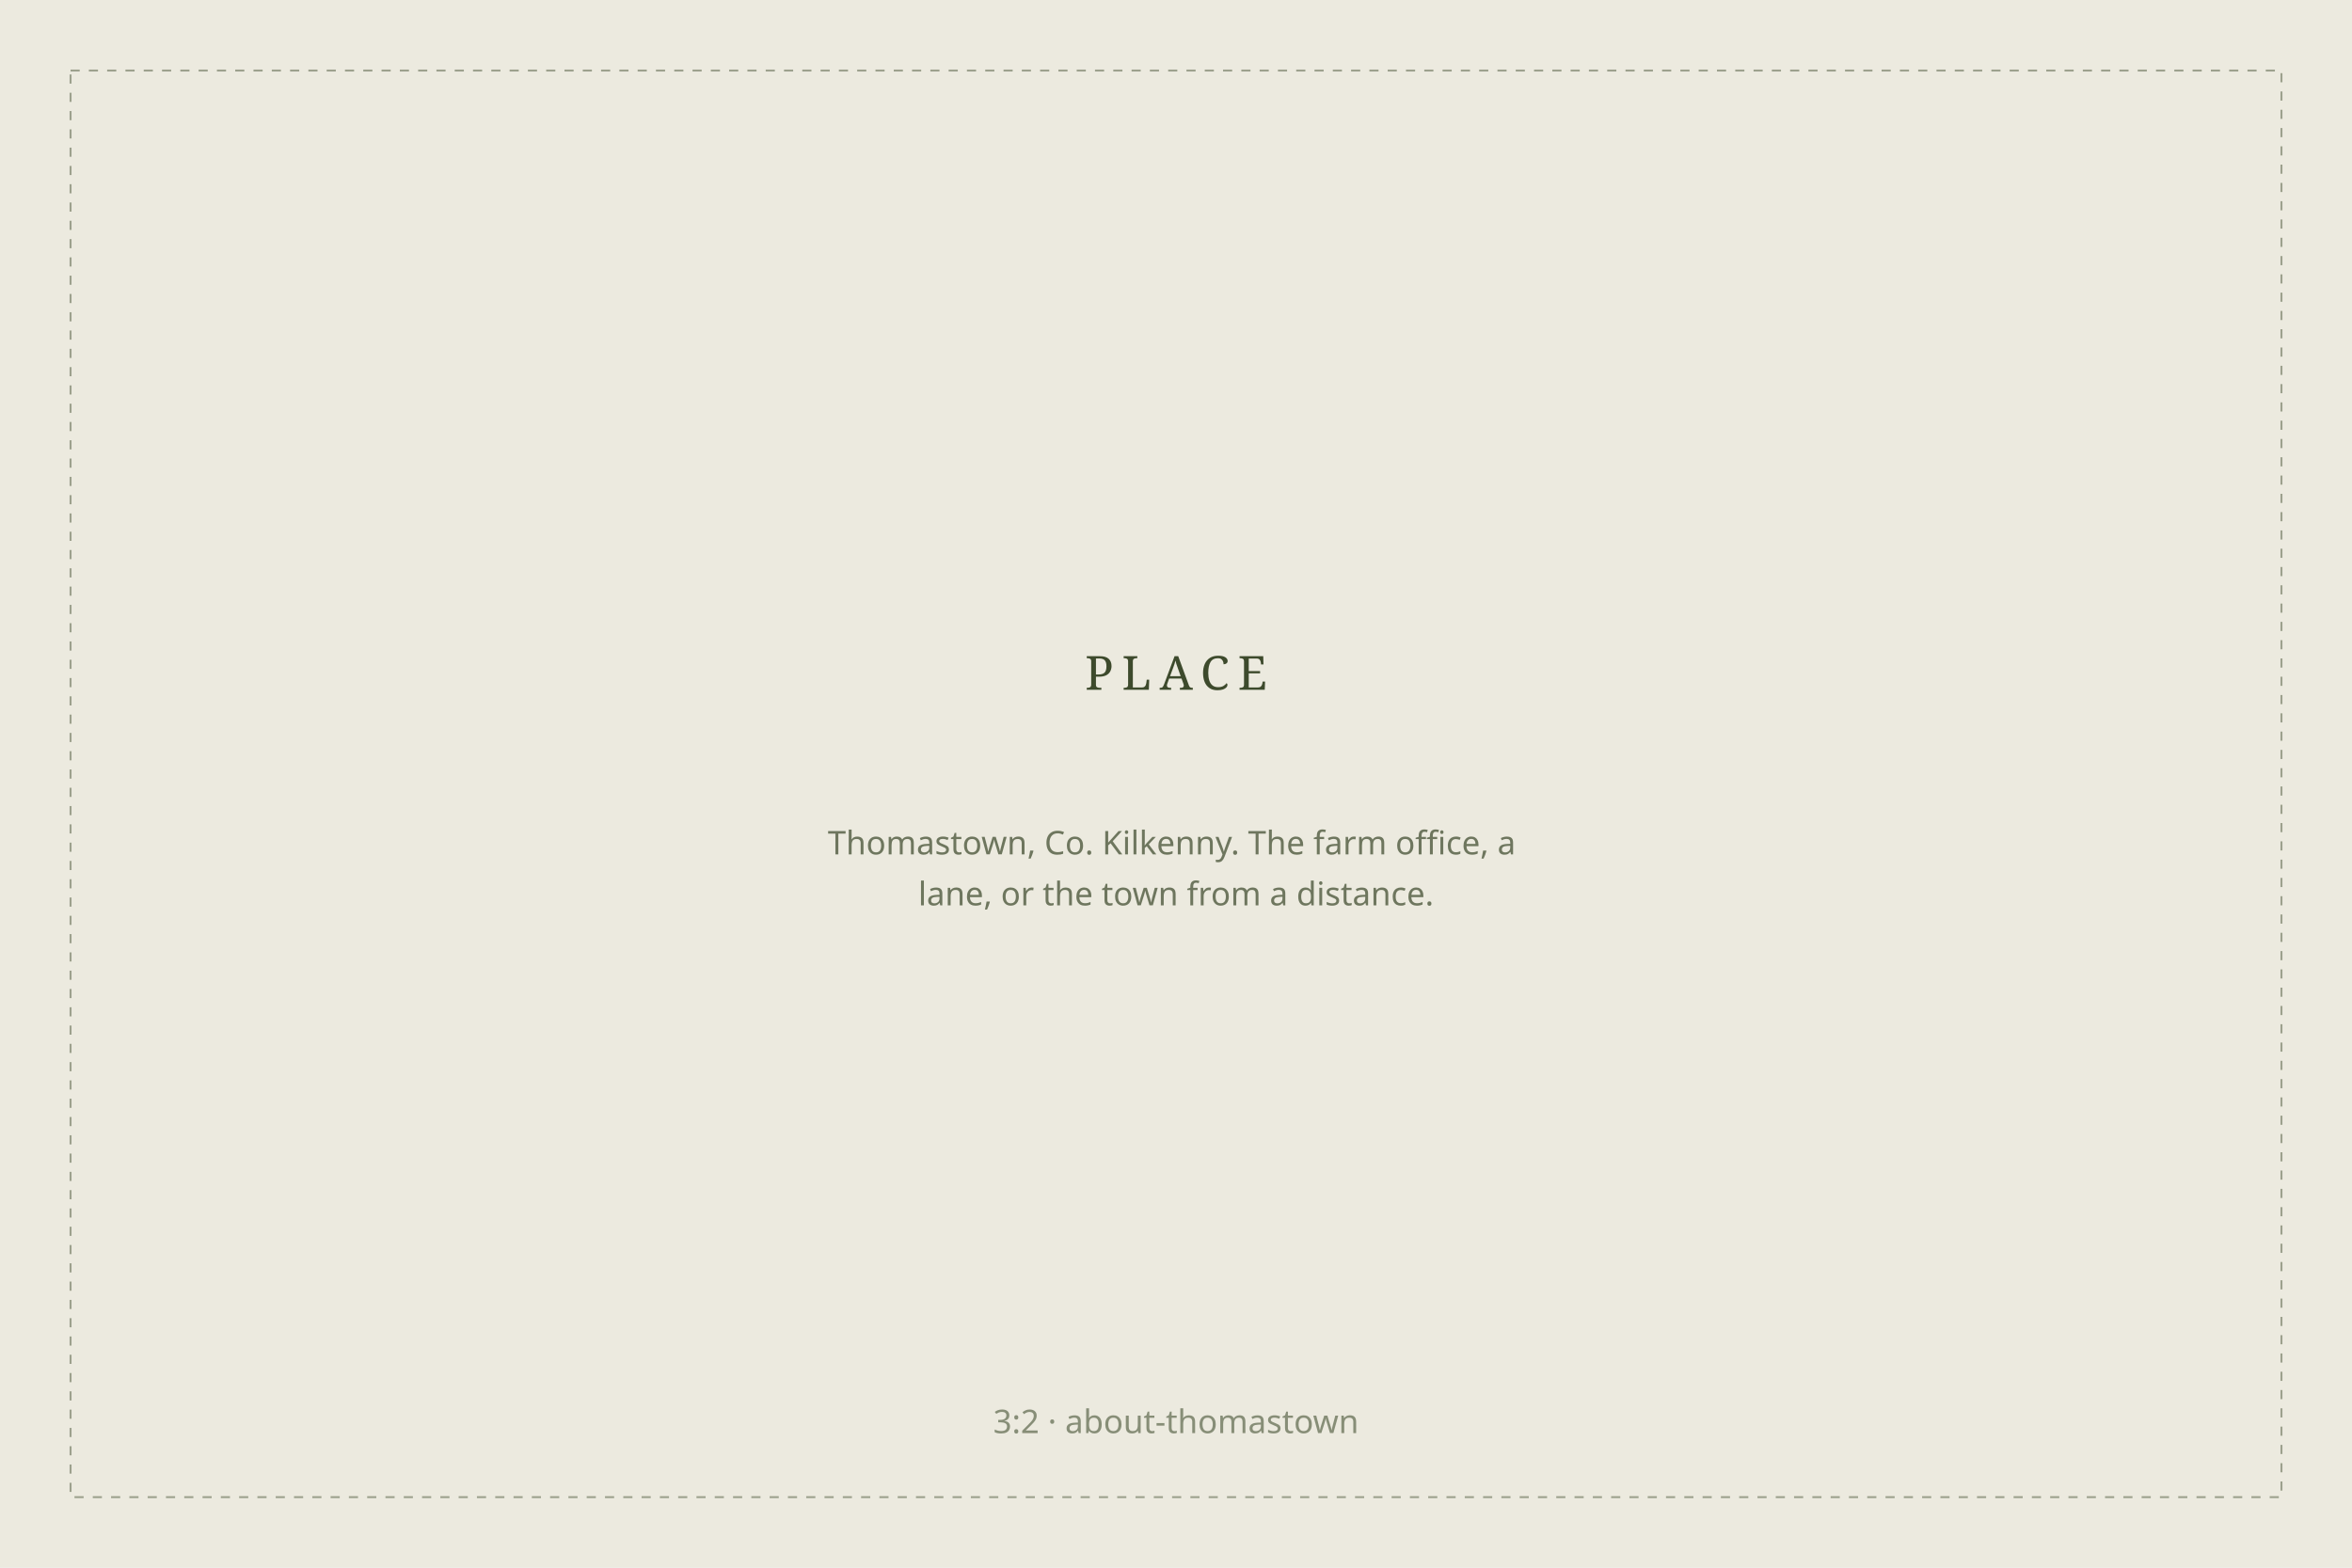
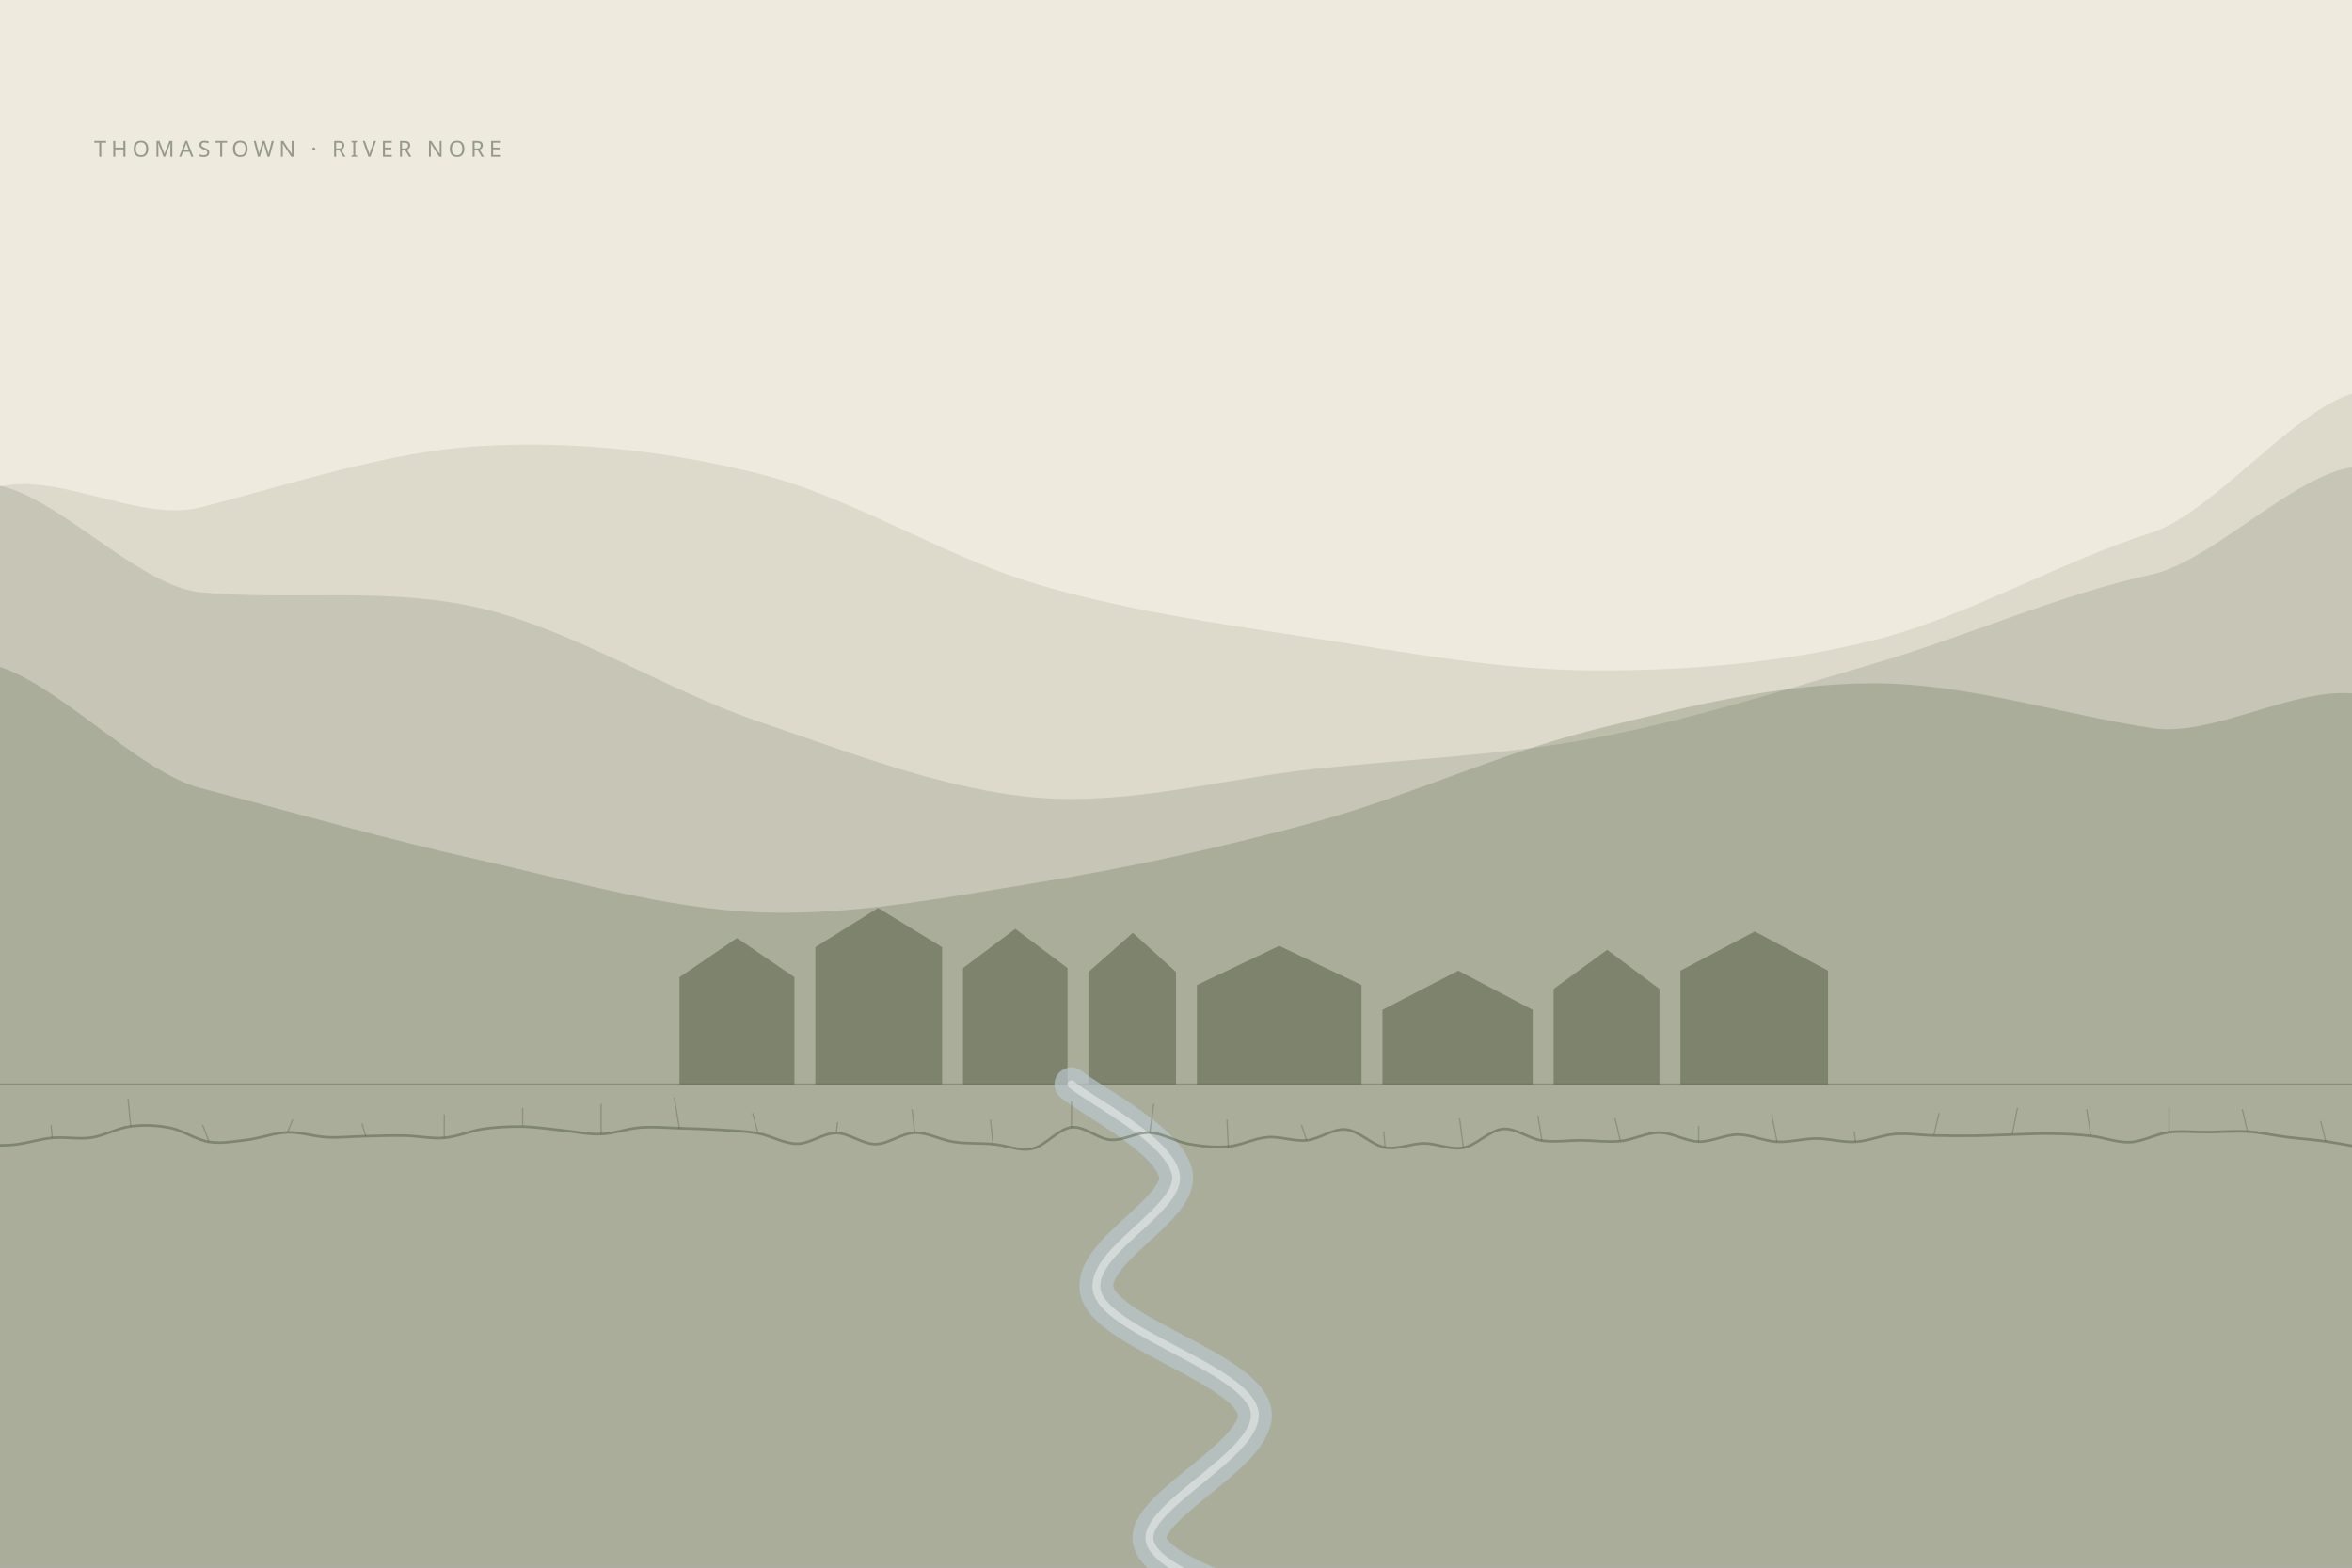
- <svg xmlns="http://www.w3.org/2000/svg" viewBox="0 0 1800 1200" width="1800" height="1200" role="img" aria-label="Placeholder: Place">
-   <rect width="1800" height="1200" fill="#eceadf" />
-   <rect x="54" y="54" width="1692" height="1092" fill="none" stroke="rgba(61,74,44,0.45)" stroke-width="1.5" stroke-dasharray="7 7" />
-   <g font-family="Georgia, serif" text-anchor="middle">
-     <text x="50%" y="528" font-size="36" letter-spacing="6.5" fill="#3d4a2c">PLACE</text>
-   </g>
-   <g font-family="system-ui, sans-serif" text-anchor="middle" fill="#3d4a2c" opacity="0.72">
-     <text x="50%" y="654" font-size="25">
-       <tspan x="50%" dy="0">Thomastown, Co. Kilkenny. The farm office, a</tspan>
-       <tspan x="50%" dy="39">lane, or the town from a distance.</tspan>
-     </text>
-     <text x="50%" y="1097" font-size="25" opacity="0.8">3:2  ·  about-thomastown</text>
+ <svg xmlns="http://www.w3.org/2000/svg" viewBox="0 0 1800 1200" width="1800" height="1200" role="img" aria-label="Thomastown and the River Nore">
+   <rect width="1800" height="1200" fill="#eeeade" />
+   <path d="M -60.0 450.2 C -24.4 304.9 82.2 406.5 153.3 388.4 C 224.4 370.3 295.6 345.9 366.7 341.5 C 437.8 337.2 508.9 344.8 580.0 362.4 C 651.1 380.0 722.2 426.0 793.3 447.1 C 864.4 468.1 935.6 477.7 1006.7 488.7 C 1077.8 499.7 1148.9 512.9 1220.0 513.2 C 1291.1 513.4 1362.2 507.8 1433.3 490.2 C 1504.4 472.6 1575.6 430.3 1646.7 407.7 C 1717.8 385.0 1824.4 212.4 1860.0 354.4 C 1895.6 496.5 2180.0 1109.1 1860.0 1260.0 C 1540.0 1410.9 260.0 1395.0 -60.0 1260.0 C -380.0 1125.0 -95.6 595.5 -60.0 450.2 Z" fill="#3d4a2c" opacity="0.1" />
+   <path d="M -60.0 424.7 C -24.4 290.2 82.2 446.6 153.3 453.3 C 224.4 460.1 295.6 448.8 366.7 465.3 C 437.8 481.7 508.9 527.9 580.0 552.1 C 651.1 576.2 722.2 604.4 793.3 610.5 C 864.4 616.5 935.6 596.1 1006.7 588.5 C 1077.8 580.9 1148.9 578.4 1220.0 565.0 C 1291.1 551.6 1362.2 529.1 1433.3 508.2 C 1504.4 487.4 1575.6 455.3 1646.7 439.7 C 1717.8 424.1 1824.4 278.0 1860.0 414.7 C 1895.6 551.4 2180.0 1119.1 1860.0 1260.0 C 1540.0 1400.9 260.0 1399.2 -60.0 1260.0 C -380.0 1120.8 -95.6 559.1 -60.0 424.7 Z" fill="#3d4a2c" opacity="0.14" />
+   <path d="M -60.0 547.4 C -24.4 437.9 82.2 584.7 153.3 603.2 C 224.4 621.7 295.6 642.4 366.7 658.2 C 437.8 674.1 508.9 695.4 580.0 698.3 C 651.1 701.2 722.2 687.2 793.3 675.7 C 864.4 664.1 935.6 648.6 1006.7 629.1 C 1077.8 609.6 1148.9 576.2 1220.0 558.5 C 1291.1 540.8 1362.2 523.2 1433.3 523.0 C 1504.4 522.9 1575.6 546.3 1646.7 557.3 C 1717.8 568.4 1824.4 472.0 1860.0 589.2 C 1895.6 706.3 2180.0 1148.2 1860.0 1260.0 C 1540.0 1371.8 260.0 1378.8 -60.0 1260.0 C -380.0 1141.2 -95.6 656.8 -60.0 547.4 Z" fill="#3d4a2c" opacity="0.2" />
+   <line x1="0" y1="830" x2="1800" y2="830" stroke="#3d4a2c" stroke-width="1.4" opacity="0.3" />
+   <path d="M 520 830 L 520 748 L 564 718 L 608 748 L 608 830 Z" fill="#3d4a2c" opacity="0.42" />
+   <path d="M 624 830 L 624 725 L 672 695 L 721 725 L 721 830 Z" fill="#3d4a2c" opacity="0.42" />
+   <path d="M 737 830 L 737 741 L 777 711 L 817 741 L 817 830 Z" fill="#3d4a2c" opacity="0.42" />
+   <path d="M 833 830 L 833 744 L 867 714 L 900 744 L 900 830 Z" fill="#3d4a2c" opacity="0.42" />
+   <path d="M 916 830 L 916 754 L 979 724 L 1042 754 L 1042 830 Z" fill="#3d4a2c" opacity="0.42" />
+   <path d="M 1058 830 L 1058 773 L 1116 743 L 1173 773 L 1173 830 Z" fill="#3d4a2c" opacity="0.42" />
+   <path d="M 1189 830 L 1189 757 L 1230 727 L 1270 757 L 1270 830 Z" fill="#3d4a2c" opacity="0.42" />
+   <path d="M 1286 830 L 1286 743 L 1343 713 L 1399 743 L 1399 830 Z" fill="#3d4a2c" opacity="0.42" />
+   <path d="M 820.0 830.0 C 833.3 841.7 896.7 873.3 900.0 900.0 C 903.3 926.7 830.0 960.0 840.0 990.0 C 850.0 1020.0 953.3 1048.3 960.0 1080.0 C 966.7 1111.7 873.3 1153.3 880.0 1180.0 C 886.7 1206.7 980.0 1230.0 1000.0 1240.0" fill="none" stroke="#b9c6cc" stroke-width="26" opacity="0.7" stroke-linecap="round" />
+   <path d="M 820.0 830.0 C 833.3 841.7 896.7 873.3 900.0 900.0 C 903.3 926.7 830.0 960.0 840.0 990.0 C 850.0 1020.0 953.3 1048.3 960.0 1080.0 C 966.7 1111.7 873.3 1153.3 880.0 1180.0 C 886.7 1206.7 980.0 1230.0 1000.0 1240.0" fill="none" stroke="#ffffff" stroke-width="6" opacity="0.4" stroke-linecap="round" />
+   <path d="M -20.0 876.3 C -15.0 876.3 0.0 877.2 10.0 876.3 C 20.0 875.4 30.0 871.9 40.0 871.0 C 50.0 870.1 60.0 872.2 70.0 870.8 C 80.0 869.3 90.0 863.4 100.0 862.2 C 110.0 860.9 120.0 861.3 130.0 863.3 C 140.0 865.2 150.0 872.5 160.0 874.1 C 170.0 875.6 180.0 873.6 190.0 872.4 C 200.0 871.1 210.0 867.1 220.0 866.8 C 230.0 866.4 240.0 870.0 250.0 870.5 C 260.0 871.0 270.0 869.9 280.0 869.7 C 290.0 869.5 300.0 869.1 310.0 869.3 C 320.0 869.5 330.0 871.8 340.0 871.0 C 350.0 870.1 360.0 865.6 370.0 864.1 C 380.0 862.7 390.0 862.2 400.0 862.4 C 410.0 862.6 420.0 864.2 430.0 865.2 C 440.0 866.2 450.0 868.5 460.0 868.1 C 470.0 867.8 480.0 863.8 490.0 863.1 C 500.0 862.3 510.0 863.3 520.0 863.6 C 530.0 863.9 540.0 864.2 550.0 864.8 C 560.0 865.5 570.0 865.7 580.0 867.5 C 590.0 869.3 600.0 875.5 610.0 875.5 C 620.0 875.5 630.0 867.3 640.0 867.3 C 650.0 867.4 660.0 875.8 670.0 875.8 C 680.0 875.7 690.0 867.4 700.0 867.1 C 710.0 866.8 720.0 872.7 730.0 874.1 C 740.0 875.6 750.0 874.9 760.0 875.8 C 770.0 876.6 780.0 881.4 790.0 879.3 C 800.0 877.2 810.0 864.0 820.0 862.9 C 830.0 861.8 840.0 871.8 850.0 872.5 C 860.0 873.2 870.0 866.5 880.0 867.0 C 890.0 867.5 900.0 874.0 910.0 875.7 C 920.0 877.5 930.0 878.5 940.0 877.6 C 950.0 876.7 960.0 871.3 970.0 870.5 C 980.0 869.7 990.0 873.9 1000.0 872.9 C 1010.0 871.9 1020.0 863.7 1030.0 864.6 C 1040.0 865.5 1050.0 876.6 1060.0 878.4 C 1070.0 880.1 1080.0 875.2 1090.0 875.2 C 1100.0 875.3 1110.0 880.4 1120.0 878.5 C 1130.0 876.7 1140.0 865.2 1150.0 864.2 C 1160.0 863.3 1170.0 871.6 1180.0 873.1 C 1190.0 874.5 1200.0 872.9 1210.0 872.9 C 1220.0 873.0 1230.0 874.4 1240.0 873.5 C 1250.0 872.5 1260.0 866.9 1270.0 867.0 C 1280.0 867.1 1290.0 873.6 1300.0 873.9 C 1310.0 874.1 1320.0 868.5 1330.0 868.5 C 1340.0 868.5 1350.0 873.5 1360.0 874.0 C 1370.0 874.5 1380.0 871.5 1390.0 871.5 C 1400.0 871.5 1410.0 874.6 1420.0 874.0 C 1430.0 873.5 1440.0 868.9 1450.0 868.1 C 1460.0 867.3 1470.0 869.0 1480.0 869.2 C 1490.0 869.4 1500.0 869.5 1510.0 869.4 C 1520.0 869.3 1530.0 868.8 1540.0 868.5 C 1550.0 868.2 1560.0 867.6 1570.0 867.8 C 1580.0 867.9 1590.0 868.4 1600.0 869.5 C 1610.0 870.6 1620.0 874.7 1630.0 874.3 C 1640.0 873.8 1650.0 868.0 1660.0 866.7 C 1670.0 865.5 1680.0 866.7 1690.0 866.6 C 1700.0 866.5 1710.0 865.6 1720.0 866.2 C 1730.0 866.8 1740.0 869.1 1750.0 870.4 C 1760.0 871.6 1770.0 872.3 1780.0 873.7 C 1790.0 875.1 1805.0 878.1 1810.0 879.0" fill="none" stroke="#3d4a2c" stroke-width="2" opacity="0.4" />
+   <line x1="-20" y1="876" x2="-23" y2="854" stroke="#3d4a2c" stroke-width="1" opacity="0.28" />
+   <line x1="40" y1="871" x2="39" y2="861" stroke="#3d4a2c" stroke-width="1" opacity="0.28" />
+   <line x1="100" y1="862" x2="98" y2="841" stroke="#3d4a2c" stroke-width="1" opacity="0.28" />
+   <line x1="160" y1="874" x2="155" y2="861" stroke="#3d4a2c" stroke-width="1" opacity="0.28" />
+   <line x1="220" y1="867" x2="224" y2="857" stroke="#3d4a2c" stroke-width="1" opacity="0.28" />
+   <line x1="280" y1="870" x2="277" y2="860" stroke="#3d4a2c" stroke-width="1" opacity="0.28" />
+   <line x1="340" y1="871" x2="340" y2="853" stroke="#3d4a2c" stroke-width="1" opacity="0.28" />
+   <line x1="400" y1="862" x2="400" y2="848" stroke="#3d4a2c" stroke-width="1" opacity="0.28" />
+   <line x1="460" y1="868" x2="460" y2="845" stroke="#3d4a2c" stroke-width="1" opacity="0.28" />
+   <line x1="520" y1="864" x2="516" y2="840" stroke="#3d4a2c" stroke-width="1" opacity="0.28" />
+   <line x1="580" y1="867" x2="576" y2="852" stroke="#3d4a2c" stroke-width="1" opacity="0.28" />
+   <line x1="640" y1="867" x2="641" y2="859" stroke="#3d4a2c" stroke-width="1" opacity="0.28" />
+   <line x1="700" y1="867" x2="698" y2="849" stroke="#3d4a2c" stroke-width="1" opacity="0.28" />
+   <line x1="760" y1="876" x2="758" y2="857" stroke="#3d4a2c" stroke-width="1" opacity="0.28" />
+   <line x1="820" y1="863" x2="820" y2="843" stroke="#3d4a2c" stroke-width="1" opacity="0.28" />
+   <line x1="880" y1="867" x2="883" y2="845" stroke="#3d4a2c" stroke-width="1" opacity="0.28" />
+   <line x1="940" y1="878" x2="939" y2="857" stroke="#3d4a2c" stroke-width="1" opacity="0.28" />
+   <line x1="1000" y1="873" x2="996" y2="861" stroke="#3d4a2c" stroke-width="1" opacity="0.28" />
+   <line x1="1060" y1="878" x2="1059" y2="866" stroke="#3d4a2c" stroke-width="1" opacity="0.28" />
+   <line x1="1120" y1="879" x2="1117" y2="856" stroke="#3d4a2c" stroke-width="1" opacity="0.28" />
+   <line x1="1180" y1="873" x2="1177" y2="854" stroke="#3d4a2c" stroke-width="1" opacity="0.28" />
+   <line x1="1240" y1="873" x2="1236" y2="856" stroke="#3d4a2c" stroke-width="1" opacity="0.28" />
+   <line x1="1300" y1="874" x2="1300" y2="862" stroke="#3d4a2c" stroke-width="1" opacity="0.28" />
+   <line x1="1360" y1="874" x2="1356" y2="854" stroke="#3d4a2c" stroke-width="1" opacity="0.28" />
+   <line x1="1420" y1="874" x2="1419" y2="866" stroke="#3d4a2c" stroke-width="1" opacity="0.28" />
+   <line x1="1480" y1="869" x2="1484" y2="852" stroke="#3d4a2c" stroke-width="1" opacity="0.28" />
+   <line x1="1540" y1="868" x2="1544" y2="848" stroke="#3d4a2c" stroke-width="1" opacity="0.28" />
+   <line x1="1600" y1="869" x2="1597" y2="849" stroke="#3d4a2c" stroke-width="1" opacity="0.28" />
+   <line x1="1660" y1="867" x2="1660" y2="847" stroke="#3d4a2c" stroke-width="1" opacity="0.28" />
+   <line x1="1720" y1="866" x2="1716" y2="849" stroke="#3d4a2c" stroke-width="1" opacity="0.28" />
+   <line x1="1780" y1="874" x2="1776" y2="858" stroke="#3d4a2c" stroke-width="1" opacity="0.28" />
+   <g font-family="system-ui, sans-serif" fill="#2e3a1f" opacity="0.45" font-size="17" letter-spacing="3.6">
+     <text x="72" y="120">THOMASTOWN · RIVER NORE</text>
  </g>
</svg>
